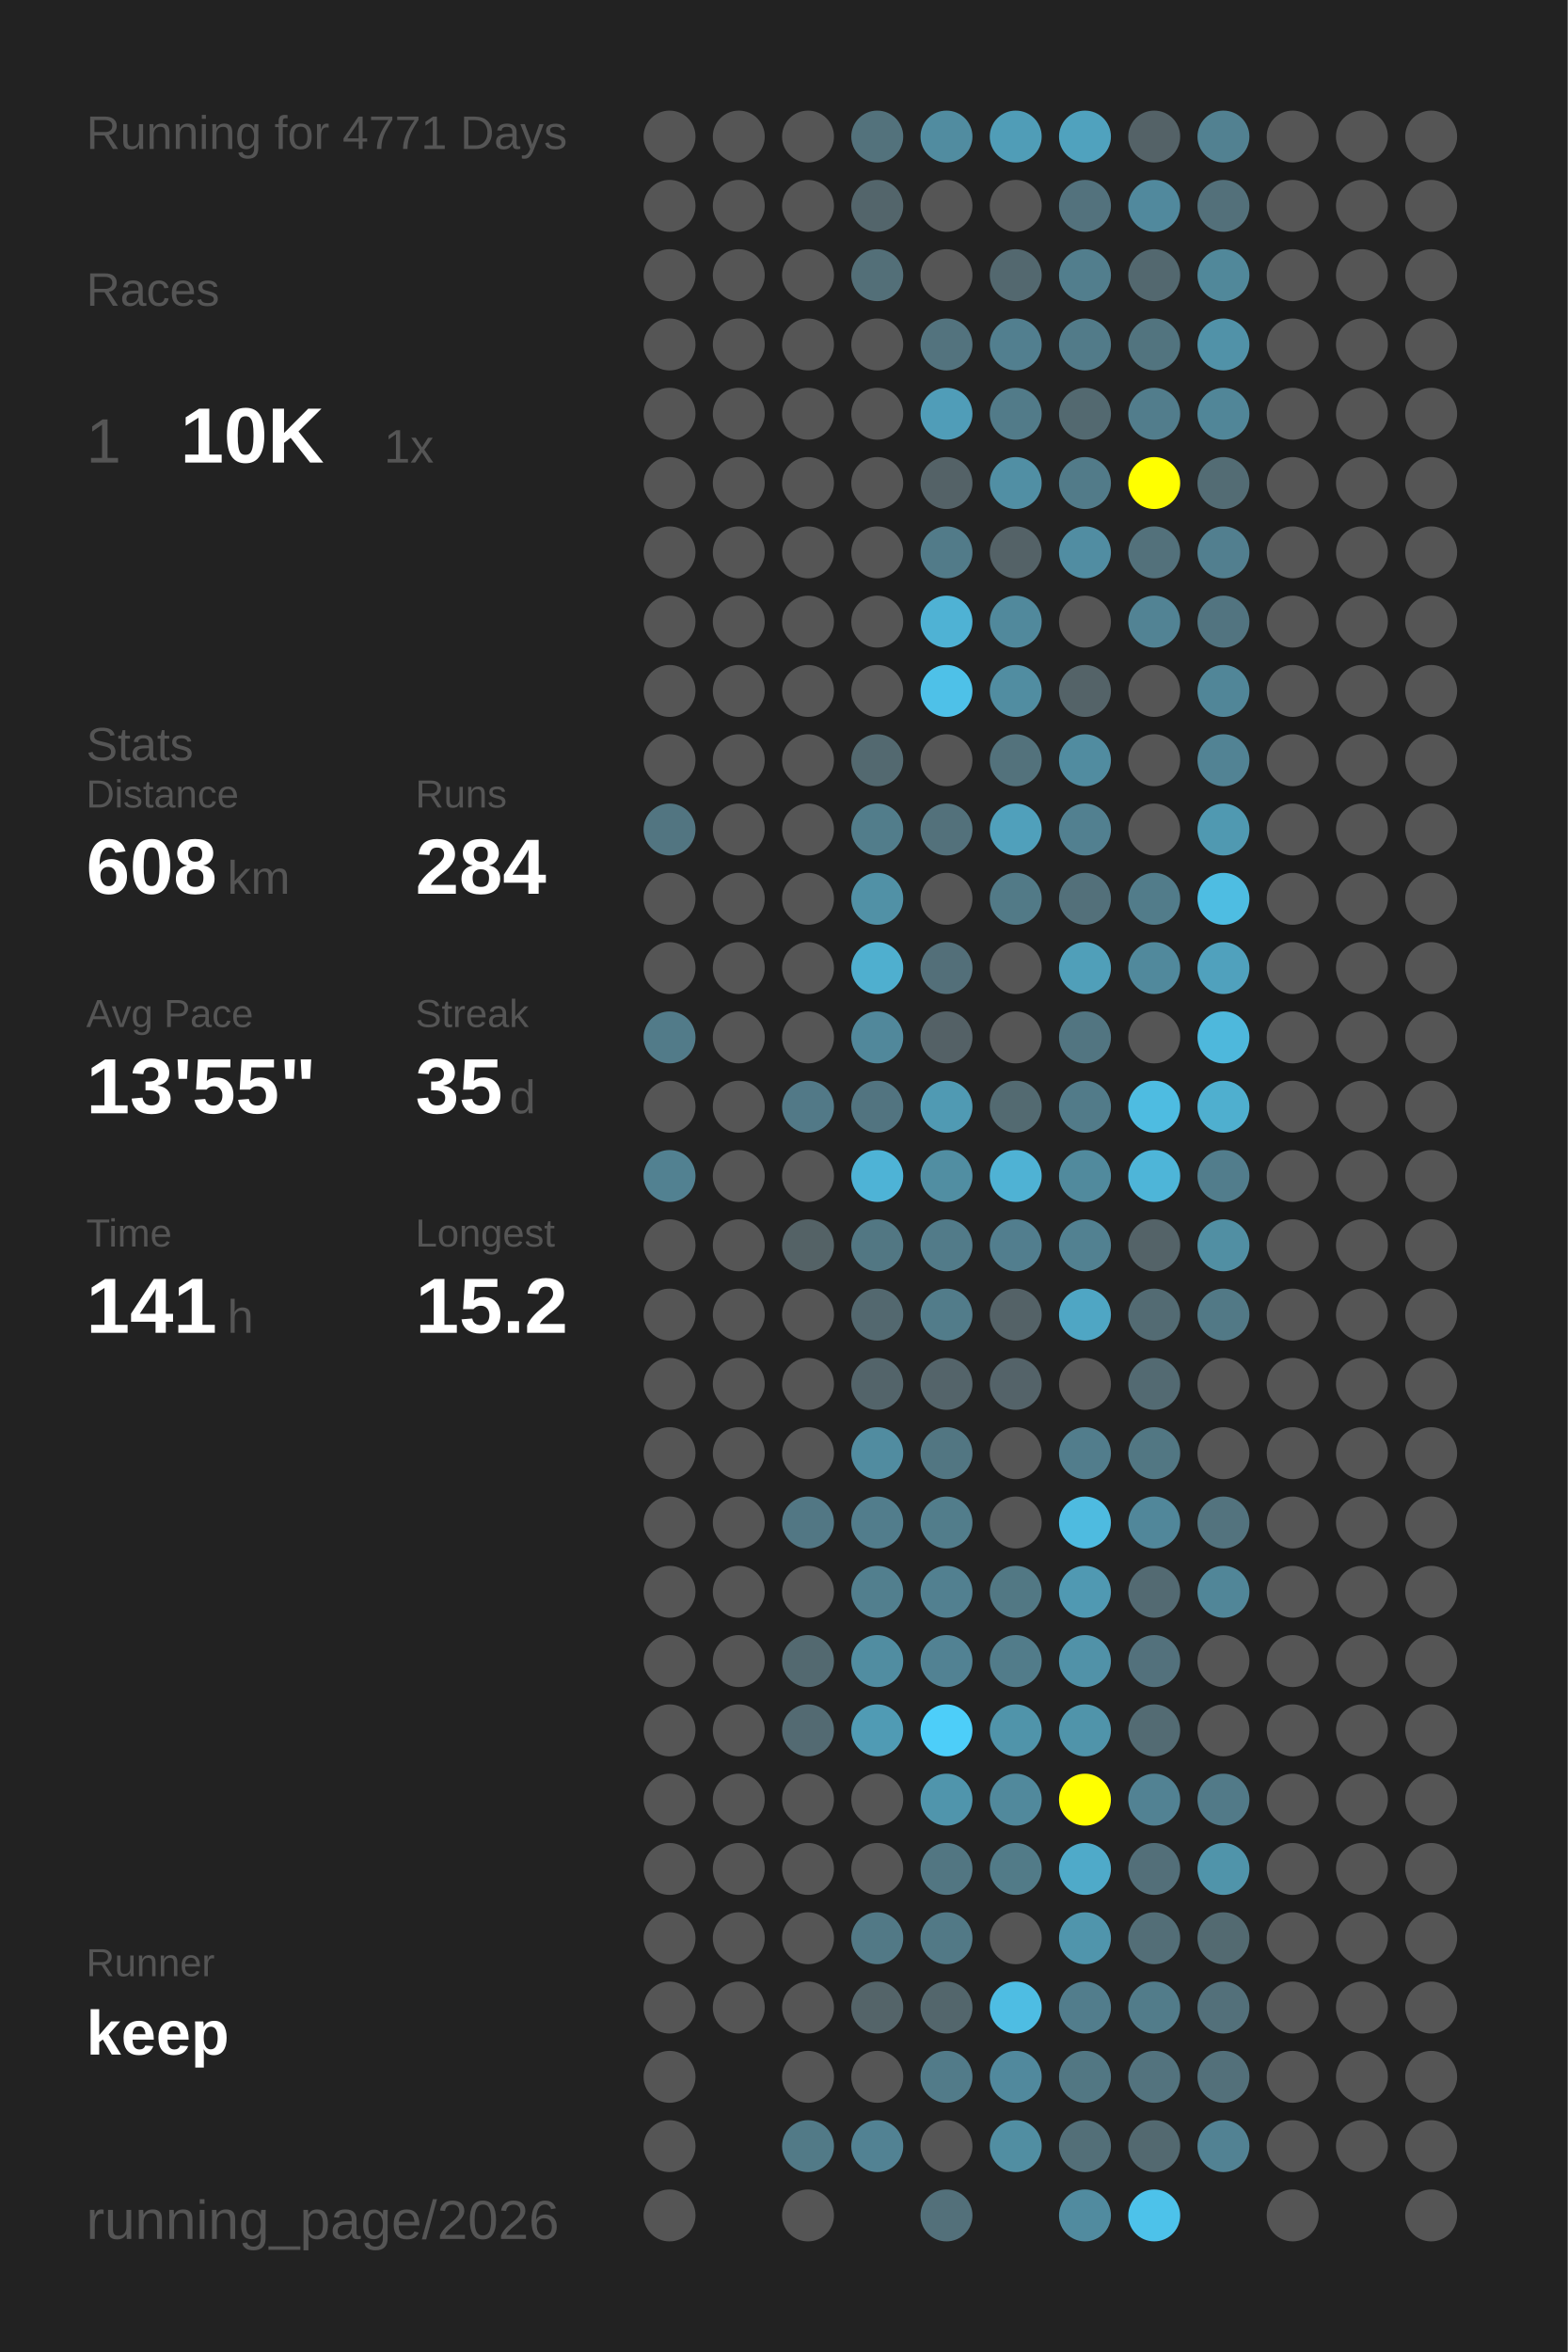
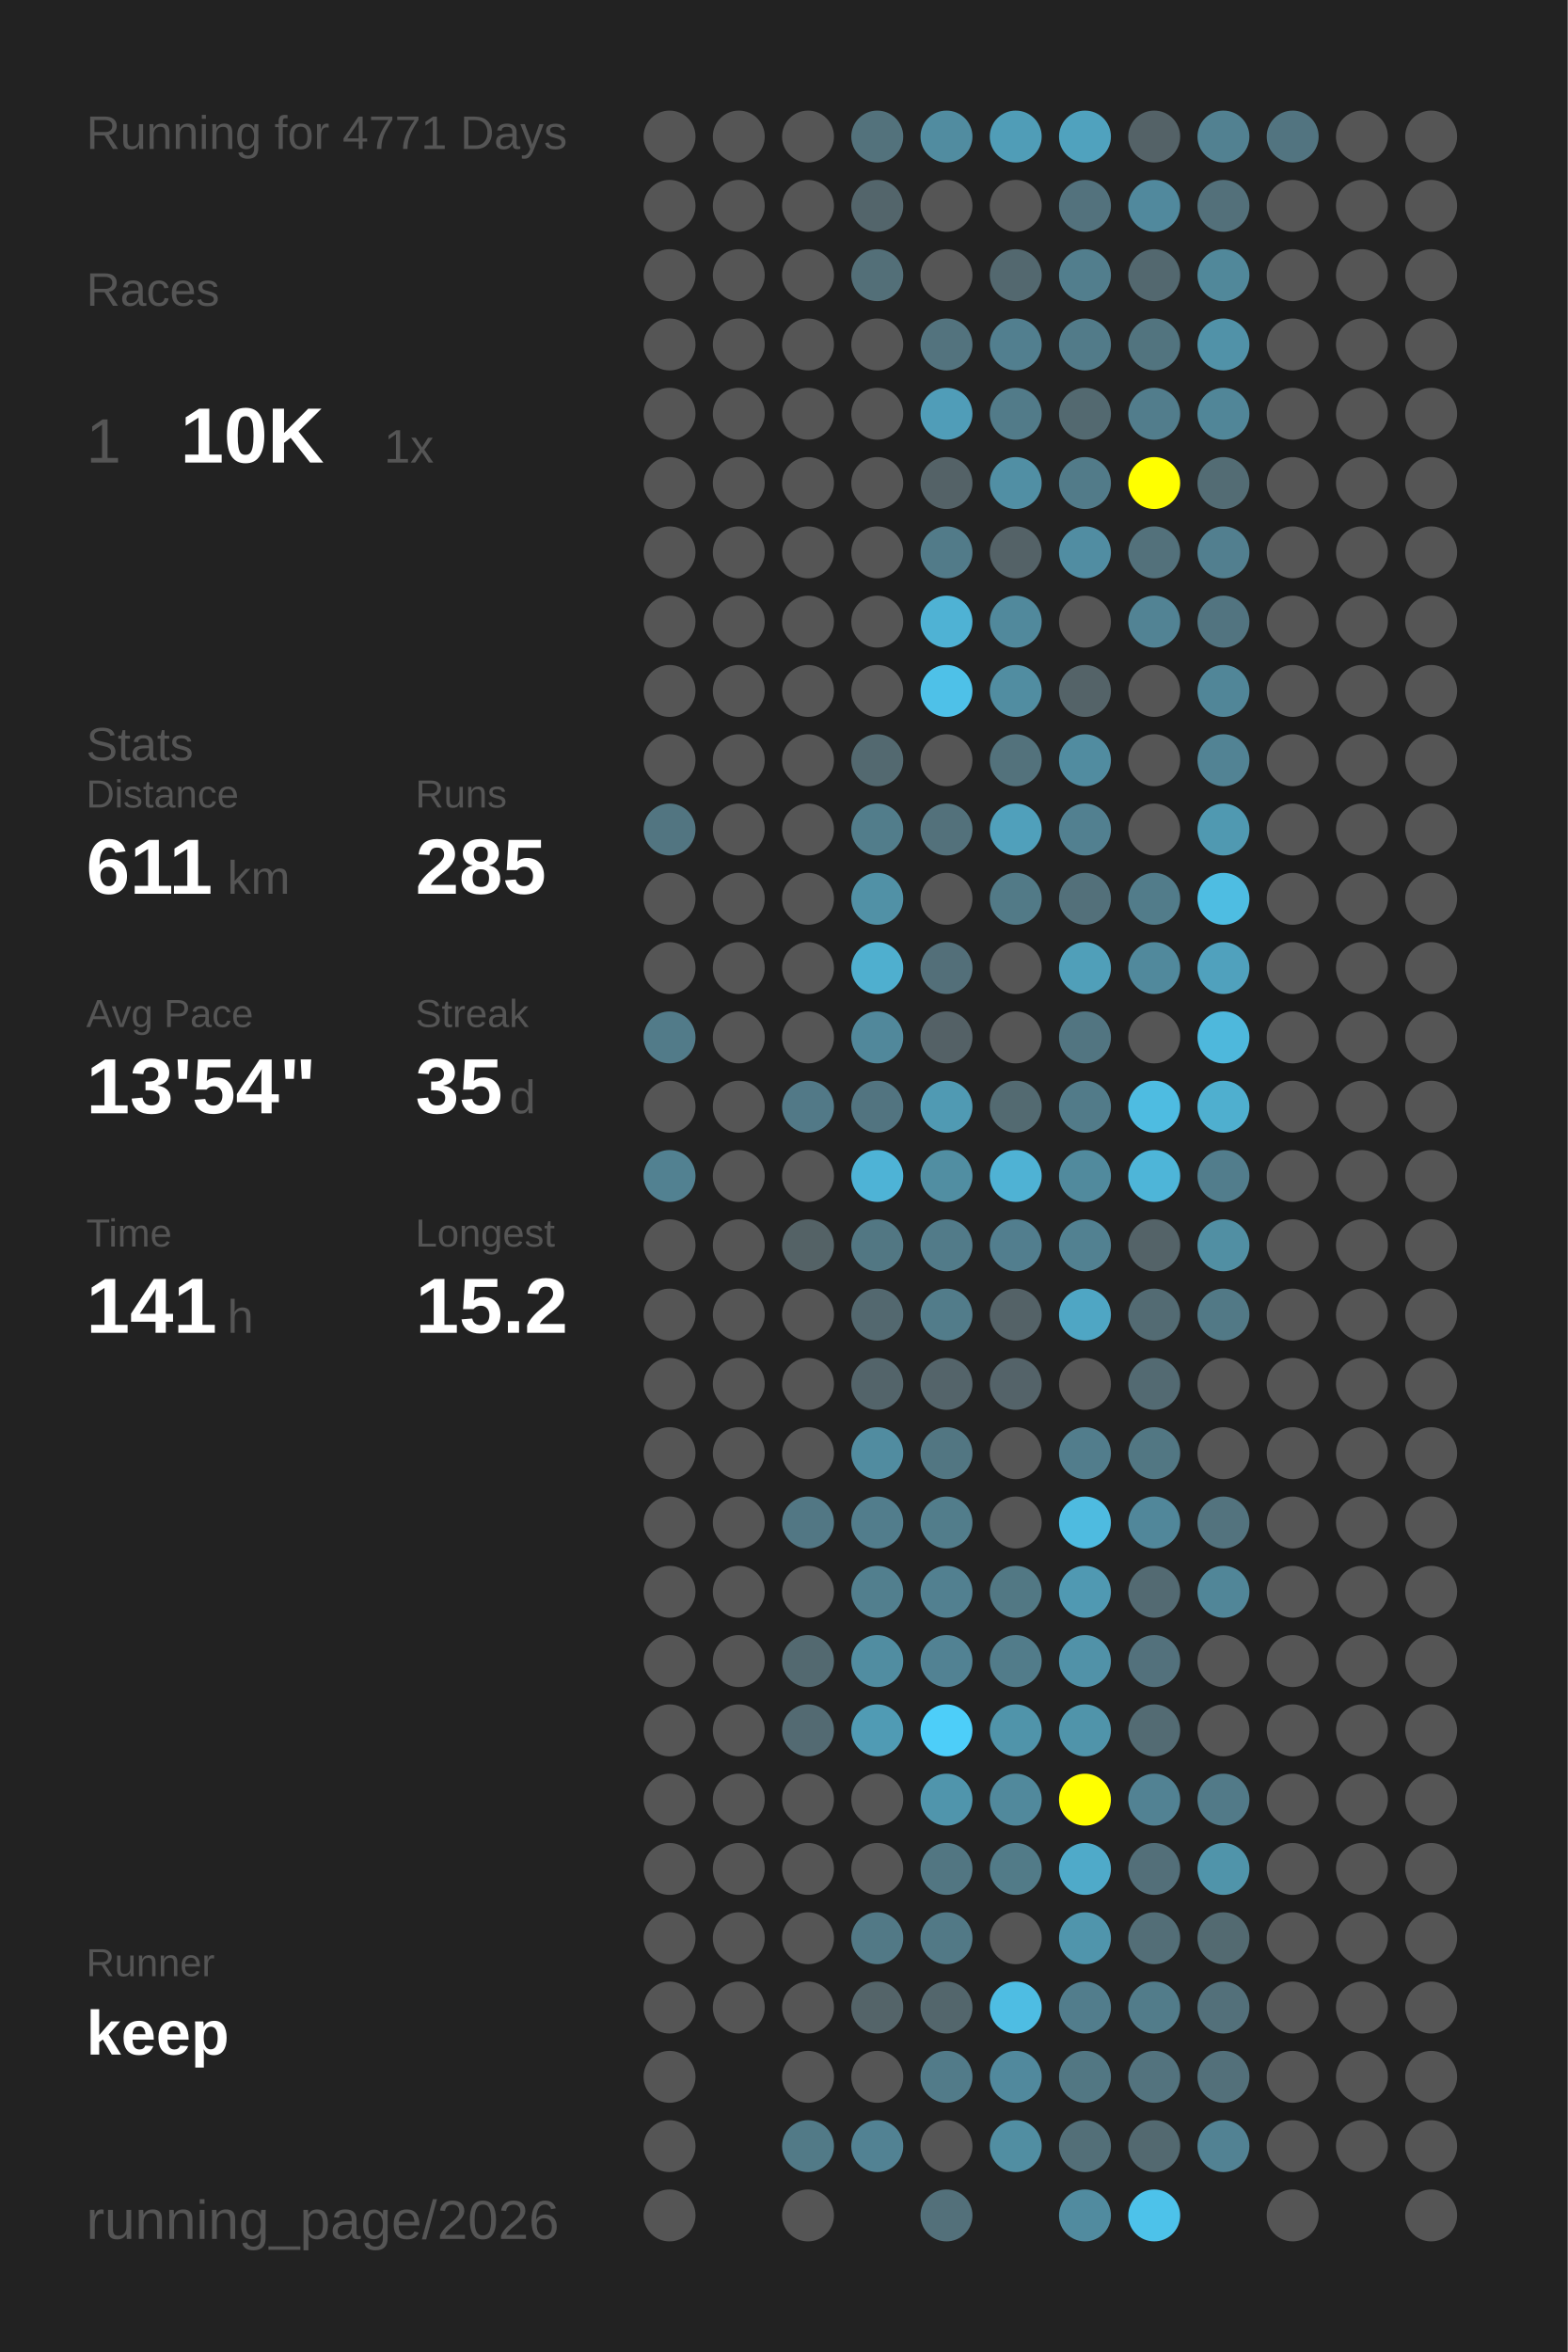
<svg xmlns="http://www.w3.org/2000/svg" baseProfile="full" height="300mm" version="1.1" viewBox="0,0,200,300" width="200mm">
  <defs />
  <rect fill="#222222" height="300" width="200" x="0" y="0" />
  <text fill="#555555" style="font-size:6px; font-family:Arial;" x="11" y="19">Running for 4771 Days</text>
  <text fill="#555555" style="font-size:6px; font-family:Arial;" x="11" y="39">Races</text>
  <text fill="#555555" style="font-size:8px; font-family:Arial;" x="11" y="59">1</text>
  <text fill="#FFFFFF" style="font-size:10px; font-family:Arial; font-weight:bold;" x="23" y="59">10K</text>
  <text fill="#555555" style="font-size:6px; font-family:Arial;" x="49" y="59">1x</text>
  <text fill="#555555" style="font-size:6px; font-family:Arial;" x="11" y="97">Stats</text>
  <text fill="#555555" style="font-size:5px; font-family:Arial;" x="11" y="103">Distance</text>
-   <text fill="#FFFFFF" style="font-size:10px; font-family:Arial; font-weight:bold;" x="11" y="114">608</text>
+   <text fill="#FFFFFF" style="font-size:10px; font-family:Arial; font-weight:bold;" x="11" y="114">611</text>
  <text fill="#555555" style="font-size:6px; font-family:Arial;" x="29" y="114">km</text>
  <text fill="#555555" style="font-size:5px; font-family:Arial;" x="53" y="103">Runs</text>
-   <text fill="#FFFFFF" style="font-size:10px; font-family:Arial; font-weight:bold;" x="53" y="114">284</text>
+   <text fill="#FFFFFF" style="font-size:10px; font-family:Arial; font-weight:bold;" x="53" y="114">285</text>
  <text fill="#555555" style="font-size:5px; font-family:Arial;" x="11" y="131">Avg Pace</text>
-   <text fill="#FFFFFF" style="font-size:10px; font-family:Arial; font-weight:bold;" x="11" y="142">13'55"</text>
+   <text fill="#FFFFFF" style="font-size:10px; font-family:Arial; font-weight:bold;" x="11" y="142">13'54"</text>
  <text fill="#555555" style="font-size:5px; font-family:Arial;" x="53" y="131">Streak</text>
  <text fill="#FFFFFF" style="font-size:10px; font-family:Arial; font-weight:bold;" x="53" y="142">35</text>
  <text fill="#555555" style="font-size:6px; font-family:Arial;" x="65" y="142">d</text>
  <text fill="#555555" style="font-size:5px; font-family:Arial;" x="11" y="159">Time</text>
  <text fill="#FFFFFF" style="font-size:10px; font-family:Arial; font-weight:bold;" x="11" y="170">141</text>
  <text fill="#555555" style="font-size:6px; font-family:Arial;" x="29" y="170">h</text>
  <text fill="#555555" style="font-size:5px; font-family:Arial;" x="53" y="159">Longest</text>
  <text fill="#FFFFFF" style="font-size:10px; font-family:Arial; font-weight:bold;" x="53" y="170">15.2</text>
  <text fill="#555555" style="font-size:5px; font-family:Arial;" x="11" y="252.065">Runner</text>
  <text fill="#FFFFFF" style="font-size:8px; font-family:Arial; font-weight:bold;" x="11" y="262.065">keep</text>
  <text fill="#555555" style="font-size:7px; font-family:Arial;" x="11" y="285.581">running_page/2026</text>
  <circle cx="85.417" cy="17.419" fill="#555555" r="3.312" />
  <circle cx="85.417" cy="26.258" fill="#555555" r="3.312" />
  <circle cx="85.417" cy="35.097" fill="#555555" r="3.312" />
  <circle cx="85.417" cy="43.935" fill="#555555" r="3.312" />
  <circle cx="85.417" cy="52.774" fill="#555555" r="3.312" />
  <circle cx="85.417" cy="61.613" fill="#555555" r="3.312" />
  <circle cx="85.417" cy="70.452" fill="#555555" r="3.312" />
  <circle cx="85.417" cy="79.29" fill="#555555" r="3.312" />
  <circle cx="85.417" cy="88.129" fill="#555555" r="3.312" />
  <circle cx="85.417" cy="96.968" fill="#555555" r="3.312" />
  <circle cx="85.417" cy="105.806" fill="#527581" r="3.312" />
  <circle cx="85.417" cy="114.645" fill="#555555" r="3.312" />
  <circle cx="85.417" cy="123.484" fill="#555555" r="3.312" />
  <circle cx="85.417" cy="132.323" fill="#527b89" r="3.312" />
  <circle cx="85.417" cy="141.161" fill="#555555" r="3.312" />
  <circle cx="85.417" cy="150" fill="#528191" r="3.312" />
  <circle cx="85.417" cy="158.839" fill="#555555" r="3.312" />
  <circle cx="85.417" cy="167.677" fill="#555555" r="3.312" />
  <circle cx="85.417" cy="176.516" fill="#555555" r="3.312" />
  <circle cx="85.417" cy="185.355" fill="#555555" r="3.312" />
  <circle cx="85.417" cy="194.194" fill="#555555" r="3.312" />
  <circle cx="85.417" cy="203.032" fill="#555555" r="3.312" />
  <circle cx="85.417" cy="211.871" fill="#555555" r="3.312" />
  <circle cx="85.417" cy="220.71" fill="#555555" r="3.312" />
  <circle cx="85.417" cy="229.548" fill="#555555" r="3.312" />
  <circle cx="85.417" cy="238.387" fill="#555555" r="3.312" />
  <circle cx="85.417" cy="247.226" fill="#555555" r="3.312" />
  <circle cx="85.417" cy="256.065" fill="#555555" r="3.312" />
  <circle cx="85.417" cy="264.903" fill="#555555" r="3.312" />
  <circle cx="85.417" cy="273.742" fill="#555555" r="3.312" />
  <circle cx="85.417" cy="282.581" fill="#555555" r="3.312" />
  <circle cx="94.25" cy="17.419" fill="#555555" r="3.312" />
  <circle cx="94.25" cy="26.258" fill="#555555" r="3.312" />
  <circle cx="94.25" cy="35.097" fill="#555555" r="3.312" />
  <circle cx="94.25" cy="43.935" fill="#555555" r="3.312" />
  <circle cx="94.25" cy="52.774" fill="#555555" r="3.312" />
  <circle cx="94.25" cy="61.613" fill="#555555" r="3.312" />
  <circle cx="94.25" cy="70.452" fill="#555555" r="3.312" />
  <circle cx="94.25" cy="79.29" fill="#555555" r="3.312" />
  <circle cx="94.25" cy="88.129" fill="#555555" r="3.312" />
  <circle cx="94.25" cy="96.968" fill="#555555" r="3.312" />
  <circle cx="94.25" cy="105.806" fill="#555555" r="3.312" />
  <circle cx="94.25" cy="114.645" fill="#555555" r="3.312" />
  <circle cx="94.25" cy="123.484" fill="#555555" r="3.312" />
  <circle cx="94.25" cy="132.323" fill="#555555" r="3.312" />
  <circle cx="94.25" cy="141.161" fill="#555555" r="3.312" />
  <circle cx="94.25" cy="150" fill="#555555" r="3.312" />
  <circle cx="94.25" cy="158.839" fill="#555555" r="3.312" />
  <circle cx="94.25" cy="167.677" fill="#555555" r="3.312" />
  <circle cx="94.25" cy="176.516" fill="#555555" r="3.312" />
  <circle cx="94.25" cy="185.355" fill="#555555" r="3.312" />
  <circle cx="94.25" cy="194.194" fill="#555555" r="3.312" />
  <circle cx="94.25" cy="203.032" fill="#555555" r="3.312" />
  <circle cx="94.25" cy="211.871" fill="#555555" r="3.312" />
  <circle cx="94.25" cy="220.71" fill="#555555" r="3.312" />
  <circle cx="94.25" cy="229.548" fill="#555555" r="3.312" />
  <circle cx="94.25" cy="238.387" fill="#555555" r="3.312" />
  <circle cx="94.25" cy="247.226" fill="#555555" r="3.312" />
  <circle cx="94.25" cy="256.065" fill="#555555" r="3.312" />
  <circle cx="103.083" cy="17.419" fill="#555555" r="3.312" />
  <circle cx="103.083" cy="26.258" fill="#555555" r="3.312" />
  <circle cx="103.083" cy="35.097" fill="#555555" r="3.312" />
  <circle cx="103.083" cy="43.935" fill="#555555" r="3.312" />
  <circle cx="103.083" cy="52.774" fill="#555555" r="3.312" />
  <circle cx="103.083" cy="61.613" fill="#555555" r="3.312" />
  <circle cx="103.083" cy="70.452" fill="#555555" r="3.312" />
  <circle cx="103.083" cy="79.29" fill="#555555" r="3.312" />
  <circle cx="103.083" cy="88.129" fill="#555555" r="3.312" />
  <circle cx="103.083" cy="96.968" fill="#555555" r="3.312" />
  <circle cx="103.083" cy="105.806" fill="#555555" r="3.312" />
  <circle cx="103.083" cy="114.645" fill="#555555" r="3.312" />
  <circle cx="103.083" cy="123.484" fill="#555555" r="3.312" />
  <circle cx="103.083" cy="132.323" fill="#555555" r="3.312" />
  <circle cx="103.083" cy="141.161" fill="#527987" r="3.312" />
  <circle cx="103.083" cy="150" fill="#555555" r="3.312" />
  <circle cx="103.083" cy="158.839" fill="#546266" r="3.312" />
  <circle cx="103.083" cy="167.677" fill="#555555" r="3.312" />
  <circle cx="103.083" cy="176.516" fill="#555555" r="3.312" />
  <circle cx="103.083" cy="185.355" fill="#555555" r="3.312" />
  <circle cx="103.083" cy="194.194" fill="#527784" r="3.312" />
  <circle cx="103.083" cy="203.032" fill="#555555" r="3.312" />
  <circle cx="103.083" cy="211.871" fill="#536970" r="3.312" />
  <circle cx="103.083" cy="220.71" fill="#536a72" r="3.312" />
  <circle cx="103.083" cy="229.548" fill="#555555" r="3.312" />
  <circle cx="103.083" cy="238.387" fill="#555555" r="3.312" />
  <circle cx="103.083" cy="247.226" fill="#555555" r="3.312" />
  <circle cx="103.083" cy="256.065" fill="#555555" r="3.312" />
  <circle cx="103.083" cy="264.903" fill="#555555" r="3.312" />
  <circle cx="103.083" cy="273.742" fill="#527a87" r="3.312" />
  <circle cx="103.083" cy="282.581" fill="#555555" r="3.312" />
  <circle cx="111.917" cy="17.419" fill="#53727c" r="3.312" />
  <circle cx="111.917" cy="26.258" fill="#53656b" r="3.312" />
  <circle cx="111.917" cy="35.097" fill="#536f78" r="3.312" />
  <circle cx="111.917" cy="43.935" fill="#555555" r="3.312" />
  <circle cx="111.917" cy="52.774" fill="#555555" r="3.312" />
  <circle cx="111.917" cy="61.613" fill="#555555" r="3.312" />
  <circle cx="111.917" cy="70.452" fill="#555555" r="3.312" />
  <circle cx="111.917" cy="79.29" fill="#555555" r="3.312" />
  <circle cx="111.917" cy="88.129" fill="#555555" r="3.312" />
  <circle cx="111.917" cy="96.968" fill="#536970" r="3.312" />
  <circle cx="111.917" cy="105.806" fill="#527d8b" r="3.312" />
  <circle cx="111.917" cy="114.645" fill="#5191a6" r="3.312" />
  <circle cx="111.917" cy="123.484" fill="#4fafcf" r="3.312" />
  <circle cx="111.917" cy="132.323" fill="#51889b" r="3.312" />
  <circle cx="111.917" cy="141.161" fill="#527480" r="3.312" />
  <circle cx="111.917" cy="150" fill="#4eb3d6" r="3.312" />
  <circle cx="111.917" cy="158.839" fill="#527783" r="3.312" />
  <circle cx="111.917" cy="167.677" fill="#53686f" r="3.312" />
  <circle cx="111.917" cy="176.516" fill="#53646a" r="3.312" />
  <circle cx="111.917" cy="185.355" fill="#518ca0" r="3.312" />
  <circle cx="111.917" cy="194.194" fill="#527d8c" r="3.312" />
  <circle cx="111.917" cy="203.032" fill="#527f8e" r="3.312" />
  <circle cx="111.917" cy="211.871" fill="#518da1" r="3.312" />
  <circle cx="111.917" cy="220.71" fill="#509bb4" r="3.312" />
  <circle cx="111.917" cy="229.548" fill="#555555" r="3.312" />
  <circle cx="111.917" cy="238.387" fill="#555555" r="3.312" />
  <circle cx="111.917" cy="247.226" fill="#527986" r="3.312" />
  <circle cx="111.917" cy="256.065" fill="#546469" r="3.312" />
  <circle cx="111.917" cy="264.903" fill="#555555" r="3.312" />
  <circle cx="111.917" cy="273.742" fill="#528293" r="3.312" />
  <circle cx="120.75" cy="17.419" fill="#518ca0" r="3.312" />
  <circle cx="120.75" cy="26.258" fill="#555555" r="3.312" />
  <circle cx="120.75" cy="35.097" fill="#555555" r="3.312" />
  <circle cx="120.75" cy="43.935" fill="#53737e" r="3.312" />
  <circle cx="120.75" cy="52.774" fill="#509db8" r="3.312" />
  <circle cx="120.75" cy="61.613" fill="#546267" r="3.312" />
  <circle cx="120.75" cy="70.452" fill="#527b89" r="3.312" />
  <circle cx="120.75" cy="79.29" fill="#4fb2d4" r="3.312" />
  <circle cx="120.75" cy="88.129" fill="#4ec1e8" r="3.312" />
  <circle cx="120.75" cy="96.968" fill="#555555" r="3.312" />
  <circle cx="120.75" cy="105.806" fill="#53717b" r="3.312" />
  <circle cx="120.75" cy="114.645" fill="#555555" r="3.312" />
  <circle cx="120.75" cy="123.484" fill="#536f79" r="3.312" />
  <circle cx="120.75" cy="132.323" fill="#546166" r="3.312" />
  <circle cx="120.75" cy="141.161" fill="#509ab3" r="3.312" />
  <circle cx="120.75" cy="150" fill="#518ea2" r="3.312" />
  <circle cx="120.75" cy="158.839" fill="#527b89" r="3.312" />
  <circle cx="120.75" cy="167.677" fill="#527c8a" r="3.312" />
  <circle cx="120.75" cy="176.516" fill="#54646a" r="3.312" />
  <circle cx="120.75" cy="185.355" fill="#527682" r="3.312" />
  <circle cx="120.75" cy="194.194" fill="#527d8b" r="3.312" />
  <circle cx="120.75" cy="203.032" fill="#528090" r="3.312" />
  <circle cx="120.75" cy="211.871" fill="#528293" r="3.312" />
  <circle cx="120.75" cy="220.71" fill="#4dcef9" r="3.312" />
  <circle cx="120.75" cy="229.548" fill="#5095ac" r="3.312" />
  <circle cx="120.75" cy="238.387" fill="#527682" r="3.312" />
  <circle cx="120.75" cy="247.226" fill="#527986" r="3.312" />
  <circle cx="120.75" cy="256.065" fill="#53666c" r="3.312" />
  <circle cx="120.75" cy="264.903" fill="#527b89" r="3.312" />
  <circle cx="120.75" cy="273.742" fill="#555555" r="3.312" />
  <circle cx="120.75" cy="282.581" fill="#53707a" r="3.312" />
  <circle cx="129.583" cy="17.419" fill="#509db7" r="3.312" />
  <circle cx="129.583" cy="26.258" fill="#555555" r="3.312" />
  <circle cx="129.583" cy="35.097" fill="#53686f" r="3.312" />
  <circle cx="129.583" cy="43.935" fill="#527f8f" r="3.312" />
  <circle cx="129.583" cy="52.774" fill="#527b89" r="3.312" />
  <circle cx="129.583" cy="61.613" fill="#518fa4" r="3.312" />
  <circle cx="129.583" cy="70.452" fill="#546267" r="3.312" />
  <circle cx="129.583" cy="79.29" fill="#51899c" r="3.312" />
  <circle cx="129.583" cy="88.129" fill="#518da1" r="3.312" />
  <circle cx="129.583" cy="96.968" fill="#53727c" r="3.312" />
  <circle cx="129.583" cy="105.806" fill="#50a0bb" r="3.312" />
  <circle cx="129.583" cy="114.645" fill="#527a87" r="3.312" />
  <circle cx="129.583" cy="123.484" fill="#555555" r="3.312" />
  <circle cx="129.583" cy="132.323" fill="#555555" r="3.312" />
  <circle cx="129.583" cy="141.161" fill="#536a71" r="3.312" />
  <circle cx="129.583" cy="150" fill="#4fb2d4" r="3.312" />
  <circle cx="129.583" cy="158.839" fill="#527e8e" r="3.312" />
  <circle cx="129.583" cy="167.677" fill="#546267" r="3.312" />
  <circle cx="129.583" cy="176.516" fill="#546369" r="3.312" />
  <circle cx="129.583" cy="185.355" fill="#555555" r="3.312" />
  <circle cx="129.583" cy="194.194" fill="#555555" r="3.312" />
  <circle cx="129.583" cy="203.032" fill="#527884" r="3.312" />
  <circle cx="129.583" cy="211.871" fill="#527c8a" r="3.312" />
  <circle cx="129.583" cy="220.71" fill="#5094aa" r="3.312" />
  <circle cx="129.583" cy="229.548" fill="#51899c" r="3.312" />
  <circle cx="129.583" cy="238.387" fill="#527b88" r="3.312" />
  <circle cx="129.583" cy="247.226" fill="#555555" r="3.312" />
  <circle cx="129.583" cy="256.065" fill="#4ebde3" r="3.312" />
  <circle cx="129.583" cy="264.903" fill="#51899d" r="3.312" />
  <circle cx="129.583" cy="273.742" fill="#518ea2" r="3.312" />
  <circle cx="138.417" cy="17.419" fill="#50a2be" r="3.312" />
  <circle cx="138.417" cy="26.258" fill="#53727d" r="3.312" />
  <circle cx="138.417" cy="35.097" fill="#527e8d" r="3.312" />
  <circle cx="138.417" cy="43.935" fill="#527b89" r="3.312" />
  <circle cx="138.417" cy="52.774" fill="#536970" r="3.312" />
  <circle cx="138.417" cy="61.613" fill="#527b89" r="3.312" />
  <circle cx="138.417" cy="70.452" fill="#518da2" r="3.312" />
  <circle cx="138.417" cy="79.29" fill="#555555" r="3.312" />
  <circle cx="138.417" cy="88.129" fill="#546368" r="3.312" />
  <circle cx="138.417" cy="96.968" fill="#518ca0" r="3.312" />
  <circle cx="138.417" cy="105.806" fill="#528090" r="3.312" />
  <circle cx="138.417" cy="114.645" fill="#53707a" r="3.312" />
  <circle cx="138.417" cy="123.484" fill="#509fb9" r="3.312" />
  <circle cx="138.417" cy="132.323" fill="#527581" r="3.312" />
  <circle cx="138.417" cy="141.161" fill="#527b89" r="3.312" />
  <circle cx="138.417" cy="150" fill="#518a9d" r="3.312" />
  <circle cx="138.417" cy="158.839" fill="#528191" r="3.312" />
  <circle cx="138.417" cy="167.677" fill="#4fa6c4" r="3.312" />
  <circle cx="138.417" cy="176.516" fill="#555555" r="3.312" />
  <circle cx="138.417" cy="185.355" fill="#527d8c" r="3.312" />
  <circle cx="138.417" cy="194.194" fill="#4ebbe0" r="3.312" />
  <circle cx="138.417" cy="203.032" fill="#5099b2" r="3.312" />
  <circle cx="138.417" cy="211.871" fill="#5192a8" r="3.312" />
  <circle cx="138.417" cy="220.71" fill="#5094aa" r="3.312" />
  <circle cx="138.417" cy="229.548" fill="#FFFF00" r="3.312" />
  <circle cx="138.417" cy="238.387" fill="#4faac9" r="3.312" />
  <circle cx="138.417" cy="247.226" fill="#5095ac" r="3.312" />
  <circle cx="138.417" cy="256.065" fill="#527d8c" r="3.312" />
  <circle cx="138.417" cy="264.903" fill="#527783" r="3.312" />
  <circle cx="138.417" cy="273.742" fill="#536f78" r="3.312" />
  <circle cx="138.417" cy="282.581" fill="#518b9f" r="3.312" />
  <circle cx="147.25" cy="17.419" fill="#546267" r="3.312" />
  <circle cx="147.25" cy="26.258" fill="#51899d" r="3.312" />
  <circle cx="147.25" cy="35.097" fill="#53686f" r="3.312" />
  <circle cx="147.25" cy="43.935" fill="#52747f" r="3.312" />
  <circle cx="147.25" cy="52.774" fill="#527d8c" r="3.312" />
  <circle cx="147.25" cy="61.613" fill="#FFFF00" r="3.312" />
  <circle cx="147.25" cy="70.452" fill="#53717b" r="3.312" />
  <circle cx="147.25" cy="79.29" fill="#528394" r="3.312" />
  <circle cx="147.25" cy="88.129" fill="#555555" r="3.312" />
  <circle cx="147.25" cy="96.968" fill="#555555" r="3.312" />
  <circle cx="147.25" cy="105.806" fill="#555555" r="3.312" />
  <circle cx="147.25" cy="114.645" fill="#527c8a" r="3.312" />
  <circle cx="147.25" cy="123.484" fill="#51899c" r="3.312" />
  <circle cx="147.25" cy="132.323" fill="#555555" r="3.312" />
  <circle cx="147.25" cy="141.161" fill="#4ebce1" r="3.312" />
  <circle cx="147.25" cy="150" fill="#4eb5d8" r="3.312" />
  <circle cx="147.25" cy="158.839" fill="#546368" r="3.312" />
  <circle cx="147.25" cy="167.677" fill="#536b73" r="3.312" />
  <circle cx="147.25" cy="176.516" fill="#536a72" r="3.312" />
  <circle cx="147.25" cy="185.355" fill="#527783" r="3.312" />
  <circle cx="147.25" cy="194.194" fill="#51879a" r="3.312" />
  <circle cx="147.25" cy="203.032" fill="#536a72" r="3.312" />
  <circle cx="147.25" cy="211.871" fill="#53717c" r="3.312" />
  <circle cx="147.25" cy="220.71" fill="#536b73" r="3.312" />
  <circle cx="147.25" cy="229.548" fill="#528293" r="3.312" />
  <circle cx="147.25" cy="238.387" fill="#536f79" r="3.312" />
  <circle cx="147.25" cy="247.226" fill="#536e77" r="3.312" />
  <circle cx="147.25" cy="256.065" fill="#527c8a" r="3.312" />
  <circle cx="147.25" cy="264.903" fill="#53737e" r="3.312" />
  <circle cx="147.25" cy="273.742" fill="#536970" r="3.312" />
  <circle cx="147.25" cy="282.581" fill="#4dc2ea" r="3.312" />
  <circle cx="156.083" cy="17.419" fill="#528191" r="3.312" />
  <circle cx="156.083" cy="26.258" fill="#53707a" r="3.312" />
  <circle cx="156.083" cy="35.097" fill="#51889a" r="3.312" />
  <circle cx="156.083" cy="43.935" fill="#5192a8" r="3.312" />
  <circle cx="156.083" cy="52.774" fill="#518698" r="3.312" />
  <circle cx="156.083" cy="61.613" fill="#536c74" r="3.312" />
  <circle cx="156.083" cy="70.452" fill="#527f8f" r="3.312" />
  <circle cx="156.083" cy="79.29" fill="#527480" r="3.312" />
  <circle cx="156.083" cy="88.129" fill="#518698" r="3.312" />
  <circle cx="156.083" cy="96.968" fill="#528394" r="3.312" />
  <circle cx="156.083" cy="105.806" fill="#5099b1" r="3.312" />
  <circle cx="156.083" cy="114.645" fill="#4ebde2" r="3.312" />
  <circle cx="156.083" cy="123.484" fill="#50a1bd" r="3.312" />
  <circle cx="156.083" cy="132.323" fill="#4eb8dc" r="3.312" />
  <circle cx="156.083" cy="141.161" fill="#4fafcf" r="3.312" />
  <circle cx="156.083" cy="150" fill="#527d8c" r="3.312" />
  <circle cx="156.083" cy="158.839" fill="#518fa3" r="3.312" />
  <circle cx="156.083" cy="167.677" fill="#527986" r="3.312" />
  <circle cx="156.083" cy="176.516" fill="#555555" r="3.312" />
  <circle cx="156.083" cy="185.355" fill="#555555" r="3.312" />
  <circle cx="156.083" cy="194.194" fill="#53737e" r="3.312" />
  <circle cx="156.083" cy="203.032" fill="#518698" r="3.312" />
  <circle cx="156.083" cy="211.871" fill="#555555" r="3.312" />
  <circle cx="156.083" cy="220.71" fill="#555555" r="3.312" />
  <circle cx="156.083" cy="229.548" fill="#527a88" r="3.312" />
  <circle cx="156.083" cy="238.387" fill="#5094aa" r="3.312" />
  <circle cx="156.083" cy="247.226" fill="#536a71" r="3.312" />
  <circle cx="156.083" cy="256.065" fill="#53707a" r="3.312" />
  <circle cx="156.083" cy="264.903" fill="#53707a" r="3.312" />
  <circle cx="156.083" cy="273.742" fill="#528293" r="3.312" />
-   <circle cx="164.917" cy="17.419" fill="#555555" r="3.312" />
+   <circle cx="164.917" cy="17.419" fill="#527480" r="3.312" />
  <circle cx="164.917" cy="26.258" fill="#555555" r="3.312" />
  <circle cx="164.917" cy="35.097" fill="#555555" r="3.312" />
  <circle cx="164.917" cy="43.935" fill="#555555" r="3.312" />
  <circle cx="164.917" cy="52.774" fill="#555555" r="3.312" />
  <circle cx="164.917" cy="61.613" fill="#555555" r="3.312" />
  <circle cx="164.917" cy="70.452" fill="#555555" r="3.312" />
  <circle cx="164.917" cy="79.29" fill="#555555" r="3.312" />
  <circle cx="164.917" cy="88.129" fill="#555555" r="3.312" />
  <circle cx="164.917" cy="96.968" fill="#555555" r="3.312" />
  <circle cx="164.917" cy="105.806" fill="#555555" r="3.312" />
  <circle cx="164.917" cy="114.645" fill="#555555" r="3.312" />
  <circle cx="164.917" cy="123.484" fill="#555555" r="3.312" />
  <circle cx="164.917" cy="132.323" fill="#555555" r="3.312" />
  <circle cx="164.917" cy="141.161" fill="#555555" r="3.312" />
  <circle cx="164.917" cy="150" fill="#555555" r="3.312" />
  <circle cx="164.917" cy="158.839" fill="#555555" r="3.312" />
  <circle cx="164.917" cy="167.677" fill="#555555" r="3.312" />
  <circle cx="164.917" cy="176.516" fill="#555555" r="3.312" />
  <circle cx="164.917" cy="185.355" fill="#555555" r="3.312" />
  <circle cx="164.917" cy="194.194" fill="#555555" r="3.312" />
  <circle cx="164.917" cy="203.032" fill="#555555" r="3.312" />
  <circle cx="164.917" cy="211.871" fill="#555555" r="3.312" />
  <circle cx="164.917" cy="220.71" fill="#555555" r="3.312" />
  <circle cx="164.917" cy="229.548" fill="#555555" r="3.312" />
  <circle cx="164.917" cy="238.387" fill="#555555" r="3.312" />
  <circle cx="164.917" cy="247.226" fill="#555555" r="3.312" />
  <circle cx="164.917" cy="256.065" fill="#555555" r="3.312" />
  <circle cx="164.917" cy="264.903" fill="#555555" r="3.312" />
  <circle cx="164.917" cy="273.742" fill="#555555" r="3.312" />
  <circle cx="164.917" cy="282.581" fill="#555555" r="3.312" />
  <circle cx="173.75" cy="17.419" fill="#555555" r="3.312" />
  <circle cx="173.75" cy="26.258" fill="#555555" r="3.312" />
  <circle cx="173.75" cy="35.097" fill="#555555" r="3.312" />
  <circle cx="173.75" cy="43.935" fill="#555555" r="3.312" />
  <circle cx="173.75" cy="52.774" fill="#555555" r="3.312" />
  <circle cx="173.75" cy="61.613" fill="#555555" r="3.312" />
  <circle cx="173.75" cy="70.452" fill="#555555" r="3.312" />
  <circle cx="173.75" cy="79.29" fill="#555555" r="3.312" />
  <circle cx="173.75" cy="88.129" fill="#555555" r="3.312" />
  <circle cx="173.75" cy="96.968" fill="#555555" r="3.312" />
  <circle cx="173.75" cy="105.806" fill="#555555" r="3.312" />
  <circle cx="173.75" cy="114.645" fill="#555555" r="3.312" />
  <circle cx="173.75" cy="123.484" fill="#555555" r="3.312" />
  <circle cx="173.75" cy="132.323" fill="#555555" r="3.312" />
  <circle cx="173.75" cy="141.161" fill="#555555" r="3.312" />
  <circle cx="173.75" cy="150" fill="#555555" r="3.312" />
  <circle cx="173.75" cy="158.839" fill="#555555" r="3.312" />
  <circle cx="173.75" cy="167.677" fill="#555555" r="3.312" />
  <circle cx="173.75" cy="176.516" fill="#555555" r="3.312" />
  <circle cx="173.75" cy="185.355" fill="#555555" r="3.312" />
  <circle cx="173.75" cy="194.194" fill="#555555" r="3.312" />
  <circle cx="173.75" cy="203.032" fill="#555555" r="3.312" />
  <circle cx="173.75" cy="211.871" fill="#555555" r="3.312" />
  <circle cx="173.75" cy="220.71" fill="#555555" r="3.312" />
  <circle cx="173.75" cy="229.548" fill="#555555" r="3.312" />
  <circle cx="173.75" cy="238.387" fill="#555555" r="3.312" />
  <circle cx="173.75" cy="247.226" fill="#555555" r="3.312" />
  <circle cx="173.75" cy="256.065" fill="#555555" r="3.312" />
  <circle cx="173.75" cy="264.903" fill="#555555" r="3.312" />
  <circle cx="173.75" cy="273.742" fill="#555555" r="3.312" />
  <circle cx="182.583" cy="17.419" fill="#555555" r="3.312" />
  <circle cx="182.583" cy="26.258" fill="#555555" r="3.312" />
  <circle cx="182.583" cy="35.097" fill="#555555" r="3.312" />
  <circle cx="182.583" cy="43.935" fill="#555555" r="3.312" />
  <circle cx="182.583" cy="52.774" fill="#555555" r="3.312" />
  <circle cx="182.583" cy="61.613" fill="#555555" r="3.312" />
  <circle cx="182.583" cy="70.452" fill="#555555" r="3.312" />
  <circle cx="182.583" cy="79.29" fill="#555555" r="3.312" />
  <circle cx="182.583" cy="88.129" fill="#555555" r="3.312" />
  <circle cx="182.583" cy="96.968" fill="#555555" r="3.312" />
  <circle cx="182.583" cy="105.806" fill="#555555" r="3.312" />
  <circle cx="182.583" cy="114.645" fill="#555555" r="3.312" />
  <circle cx="182.583" cy="123.484" fill="#555555" r="3.312" />
  <circle cx="182.583" cy="132.323" fill="#555555" r="3.312" />
  <circle cx="182.583" cy="141.161" fill="#555555" r="3.312" />
  <circle cx="182.583" cy="150" fill="#555555" r="3.312" />
  <circle cx="182.583" cy="158.839" fill="#555555" r="3.312" />
  <circle cx="182.583" cy="167.677" fill="#555555" r="3.312" />
  <circle cx="182.583" cy="176.516" fill="#555555" r="3.312" />
  <circle cx="182.583" cy="185.355" fill="#555555" r="3.312" />
  <circle cx="182.583" cy="194.194" fill="#555555" r="3.312" />
  <circle cx="182.583" cy="203.032" fill="#555555" r="3.312" />
  <circle cx="182.583" cy="211.871" fill="#555555" r="3.312" />
  <circle cx="182.583" cy="220.71" fill="#555555" r="3.312" />
  <circle cx="182.583" cy="229.548" fill="#555555" r="3.312" />
  <circle cx="182.583" cy="238.387" fill="#555555" r="3.312" />
  <circle cx="182.583" cy="247.226" fill="#555555" r="3.312" />
  <circle cx="182.583" cy="256.065" fill="#555555" r="3.312" />
  <circle cx="182.583" cy="264.903" fill="#555555" r="3.312" />
  <circle cx="182.583" cy="273.742" fill="#555555" r="3.312" />
  <circle cx="182.583" cy="282.581" fill="#555555" r="3.312" />
</svg>
